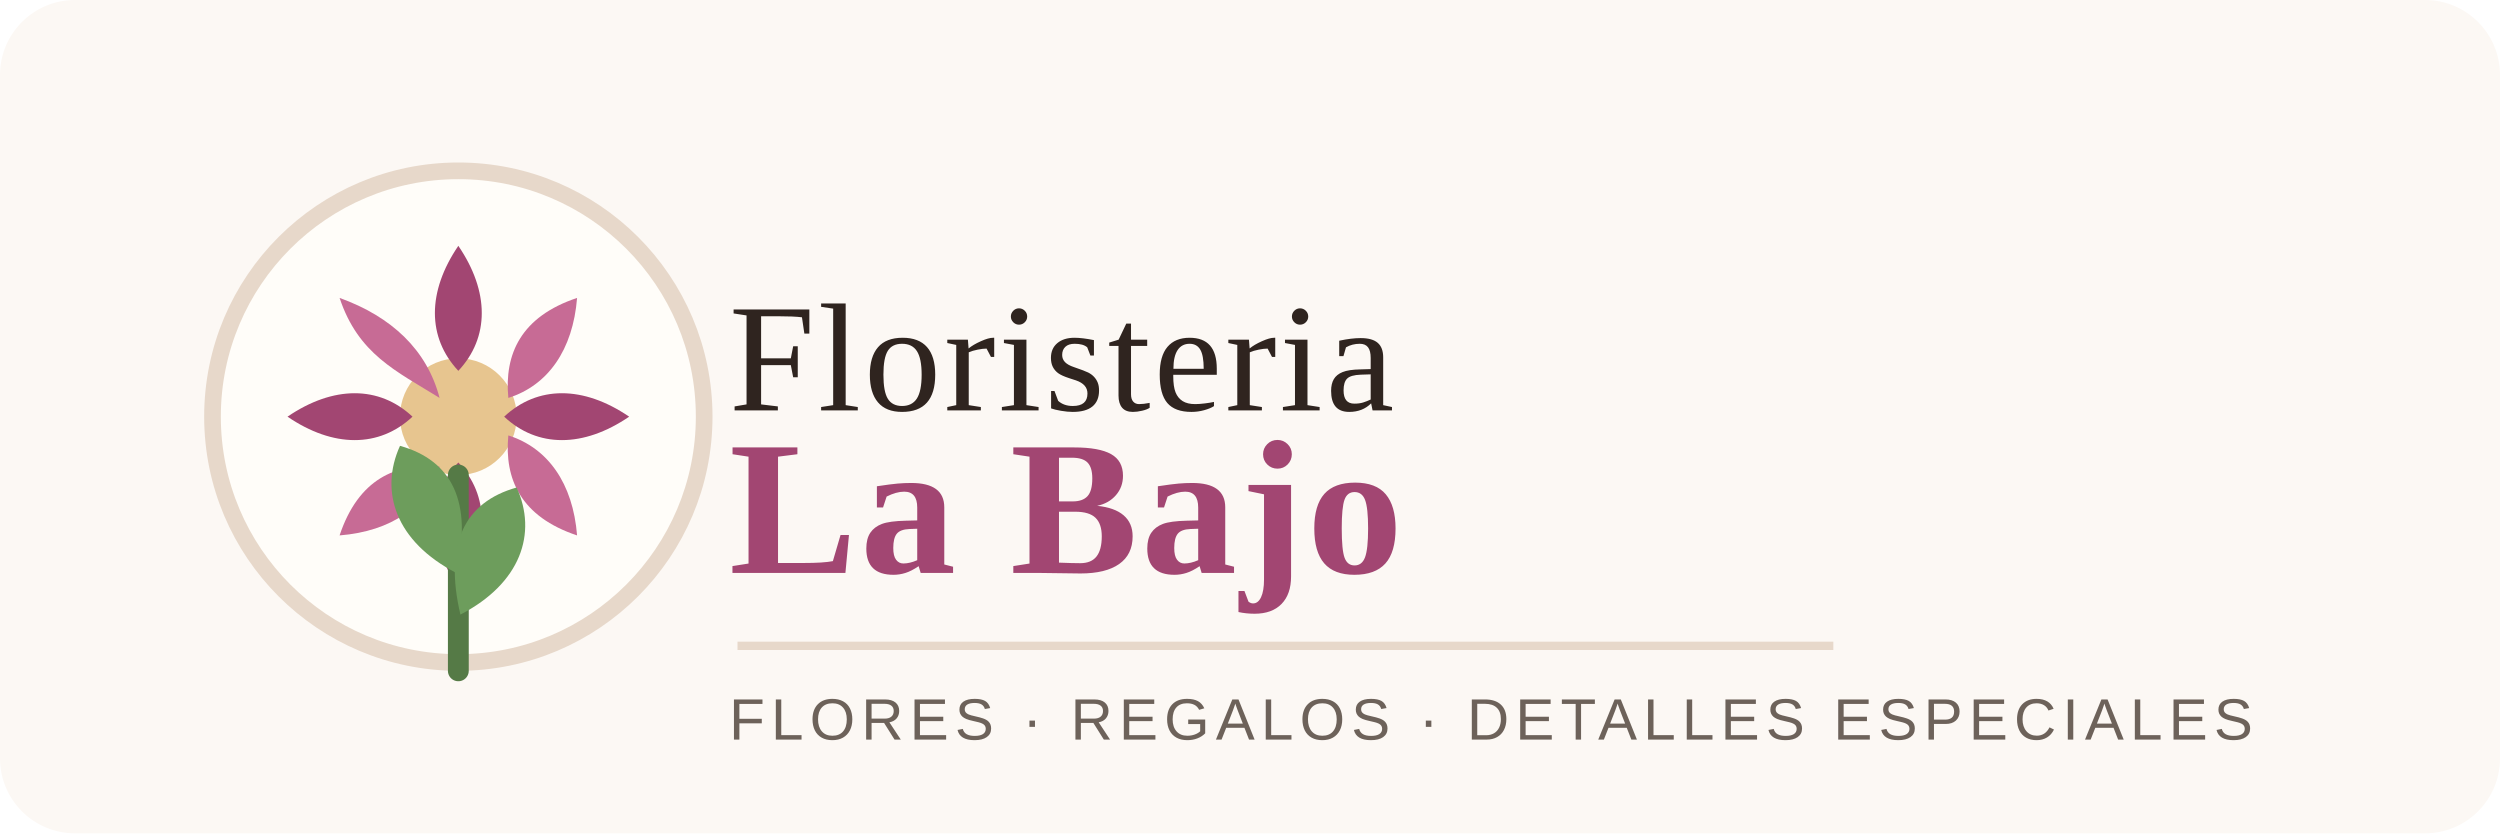
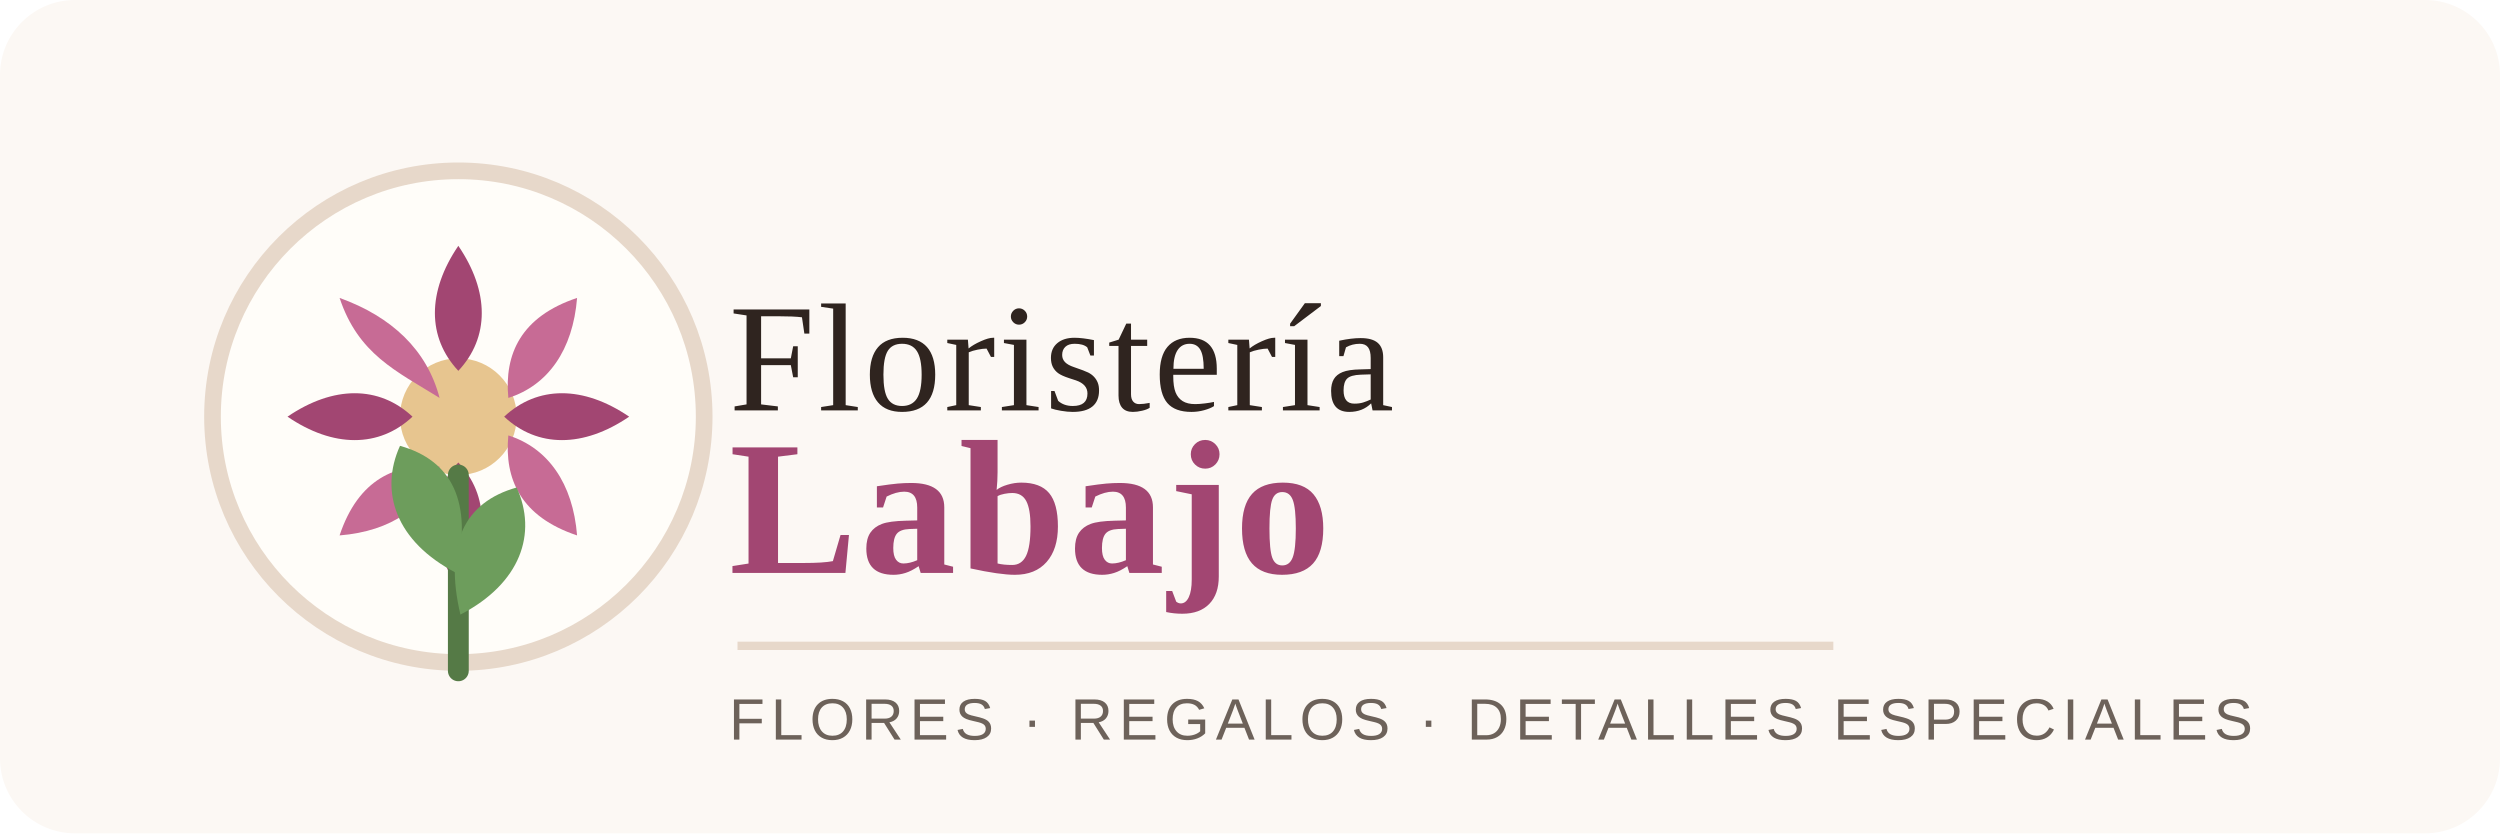
- <svg xmlns="http://www.w3.org/2000/svg" width="1200" height="400" viewBox="0 0 1200 400" fill="none" role="img" aria-label="Logo de FloristeriaLaBajo">
+ <svg xmlns="http://www.w3.org/2000/svg" width="1200" height="400" viewBox="0 0 1200 400" fill="none" role="img" aria-label="Logo de Floristería Labajo">
  <rect width="1200" height="400" rx="36" fill="#FCF8F4" />
  <g transform="translate(90 70)">
    <circle cx="130" cy="130" r="118" fill="#FFFDF9" stroke="#E7D8CA" stroke-width="8" />
    <circle cx="130" cy="130" r="28" fill="#E7C58F" />
    <path d="M130 48C145 70 145 92 130 108C115 92 115 70 130 48Z" fill="#A24672" />
    <path d="M212 130C190 145 168 145 152 130C168 115 190 115 212 130Z" fill="#A24672" />
    <path d="M130 212C115 190 115 168 130 152C145 168 145 190 130 212Z" fill="#A24672" />
    <path d="M48 130C70 115 92 115 108 130C92 145 70 145 48 130Z" fill="#A24672" />
    <path d="M187 73C185 98 173 115 154 121C152 100 160 82 187 73Z" fill="#C76B95" />
    <path d="M187 187C160 178 152 160 154 139C173 145 185 162 187 187Z" fill="#C76B95" />
    <path d="M73 187C98 185 115 173 121 154C100 152 82 160 73 187Z" fill="#C76B95" />
    <path d="M73 73C82 100 100 108 121 121C115 98 98 82 73 73Z" fill="#C76B95" />
    <path d="M130 158V252" stroke="#557A46" stroke-width="10" stroke-linecap="round" />
    <path d="M129 205C100 190 92 166 102 144C127 151 137 171 129 205Z" fill="#6D9D5C" />
    <path d="M131 225C160 210 168 186 158 164C133 171 123 191 131 225Z" fill="#6D9D5C" />
  </g>
  <g transform="translate(350 105)">
-     <text x="0" y="92" font-family="Georgia, 'Times New Roman', serif" font-size="74" fill="#2F241F" letter-spacing="1.5">Floristeria</text>
-     <text x="0" y="170" font-family="Georgia, 'Times New Roman', serif" font-size="92" fill="#A24672" font-weight="700" letter-spacing="1.5">La Bajo</text>
+     <text x="0" y="92" font-family="Georgia, 'Times New Roman', serif" font-size="74" fill="#2F241F" letter-spacing="1.5">Floristería</text>
+     <text x="0" y="170" font-family="Georgia, 'Times New Roman', serif" font-size="92" fill="#A24672" font-weight="700" letter-spacing="1.5">Labajo</text>
    <line x1="4" y1="205" x2="530" y2="205" stroke="#E7D8CA" stroke-width="4" />
    <text x="0" y="250" font-family="Arial, Helvetica, sans-serif" font-size="28" fill="#6D625A" letter-spacing="3">FLORES · REGALOS · DETALLES ESPECIALES</text>
  </g>
</svg>
